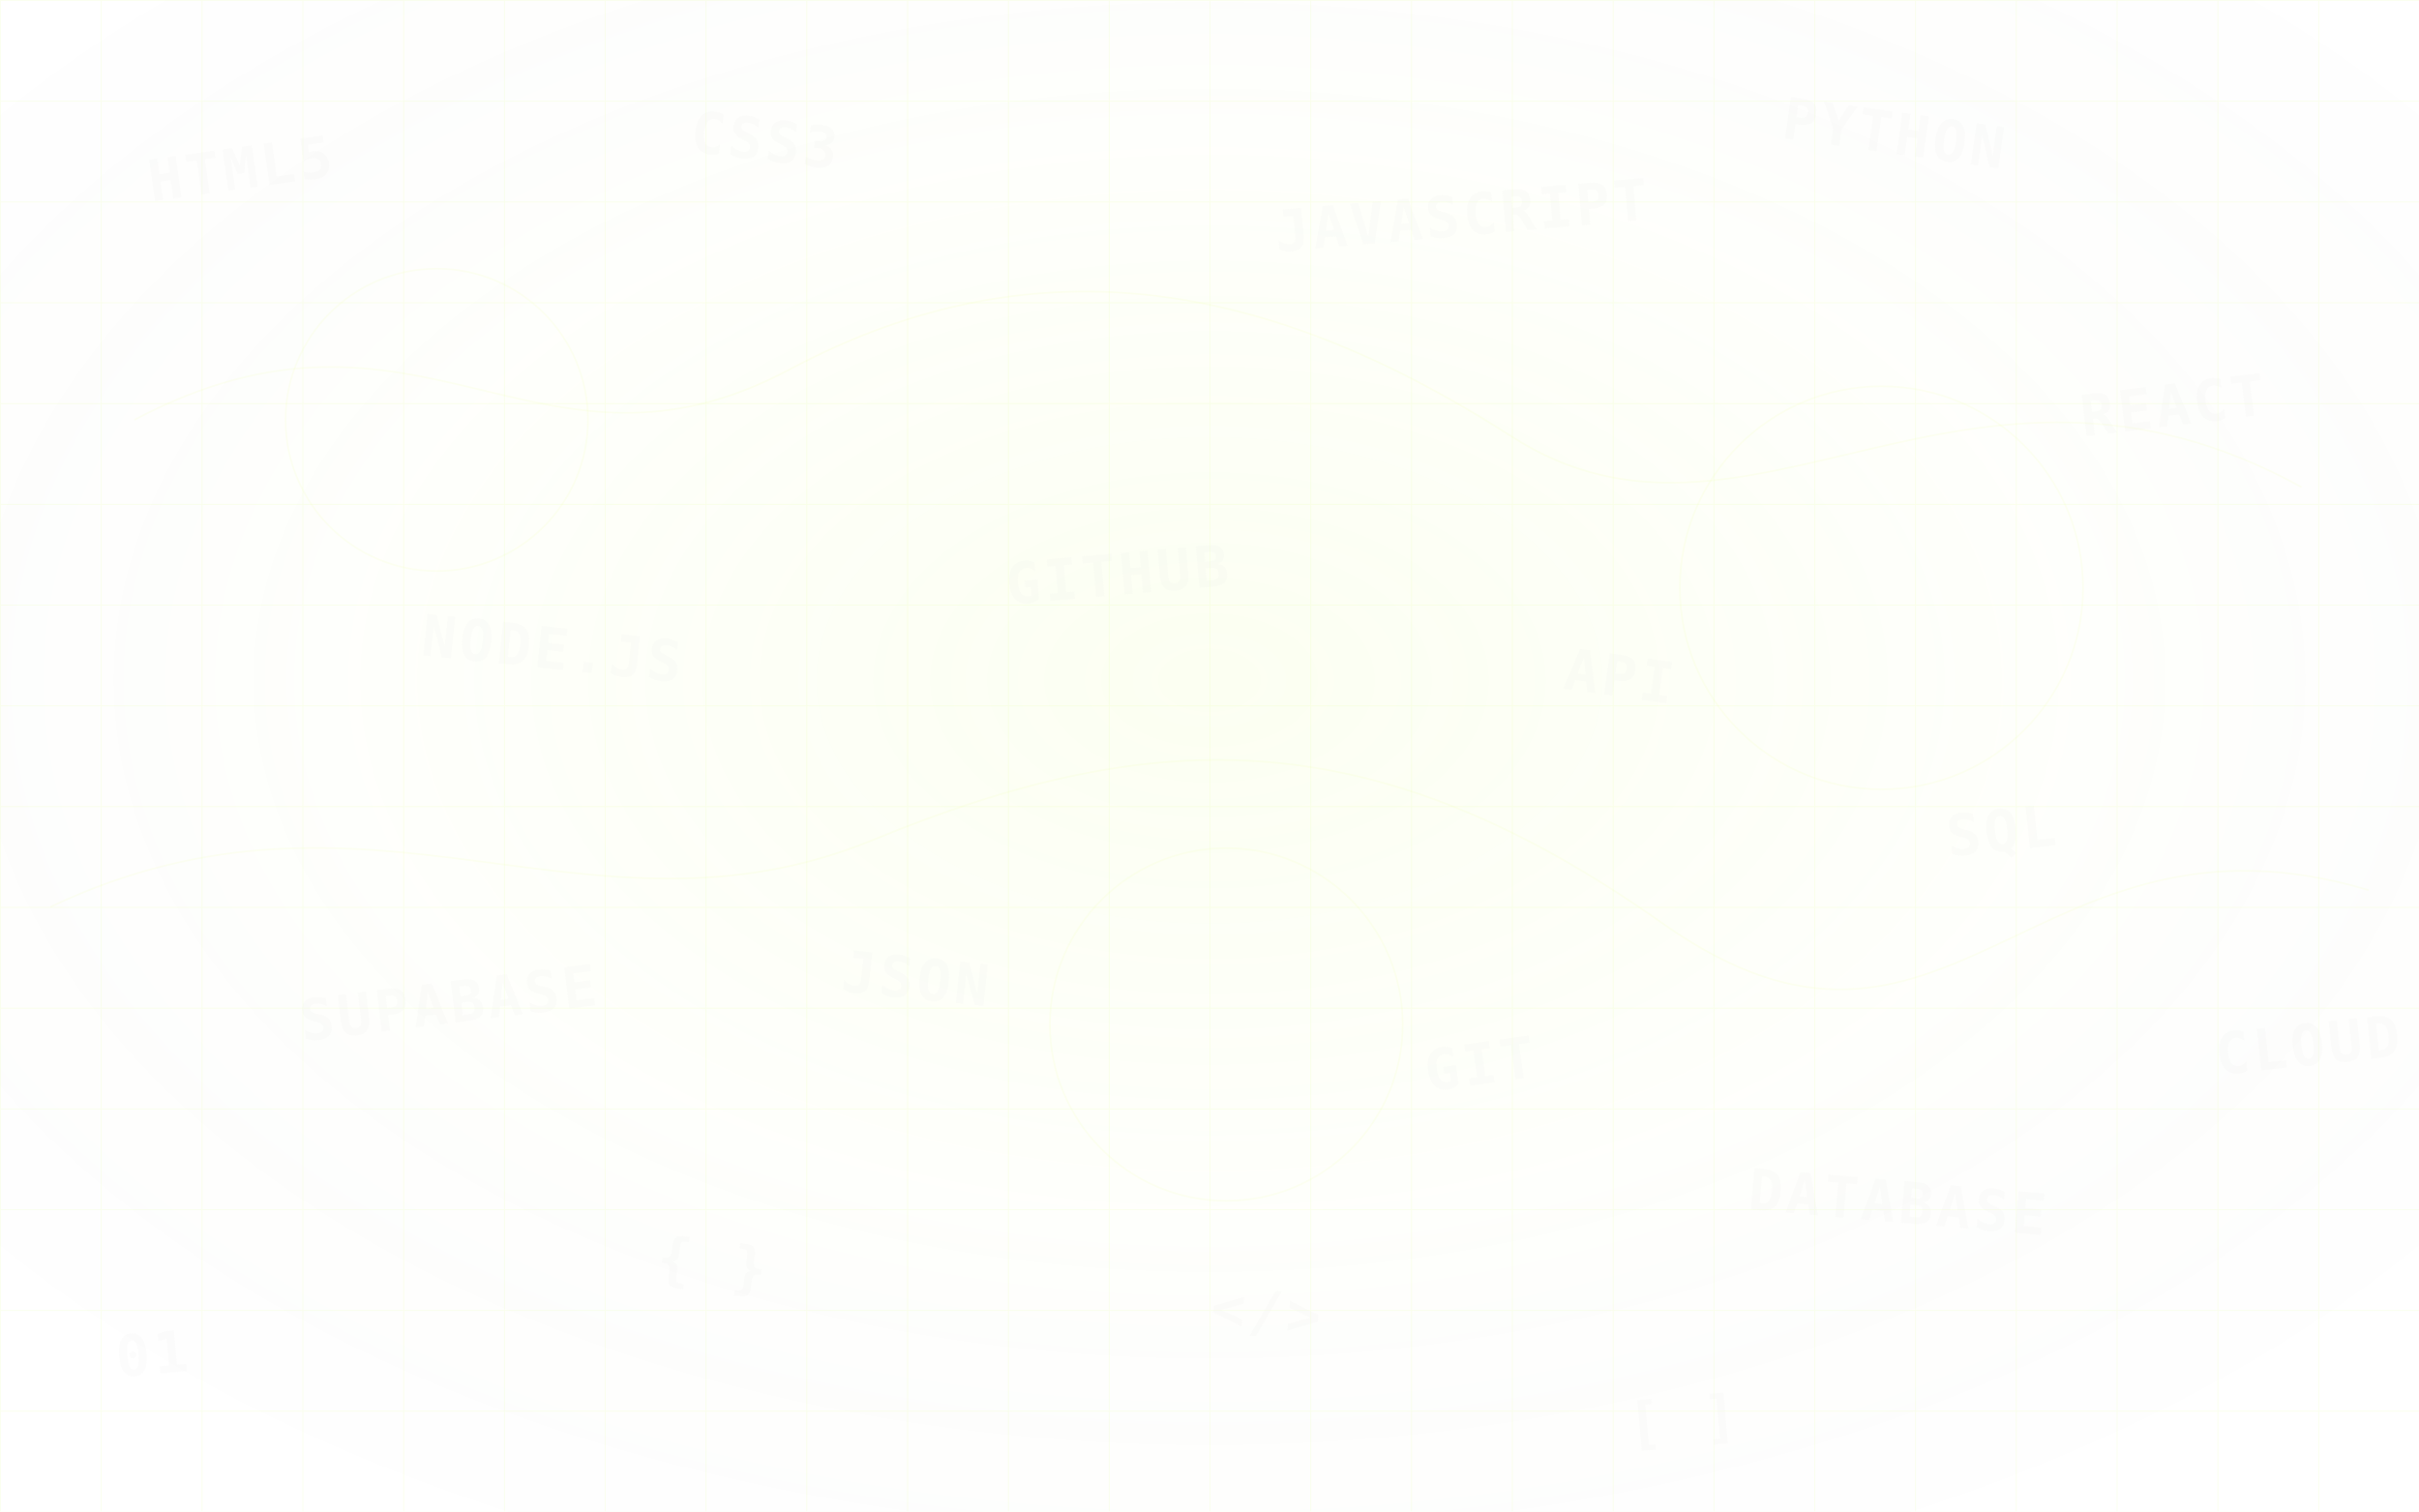
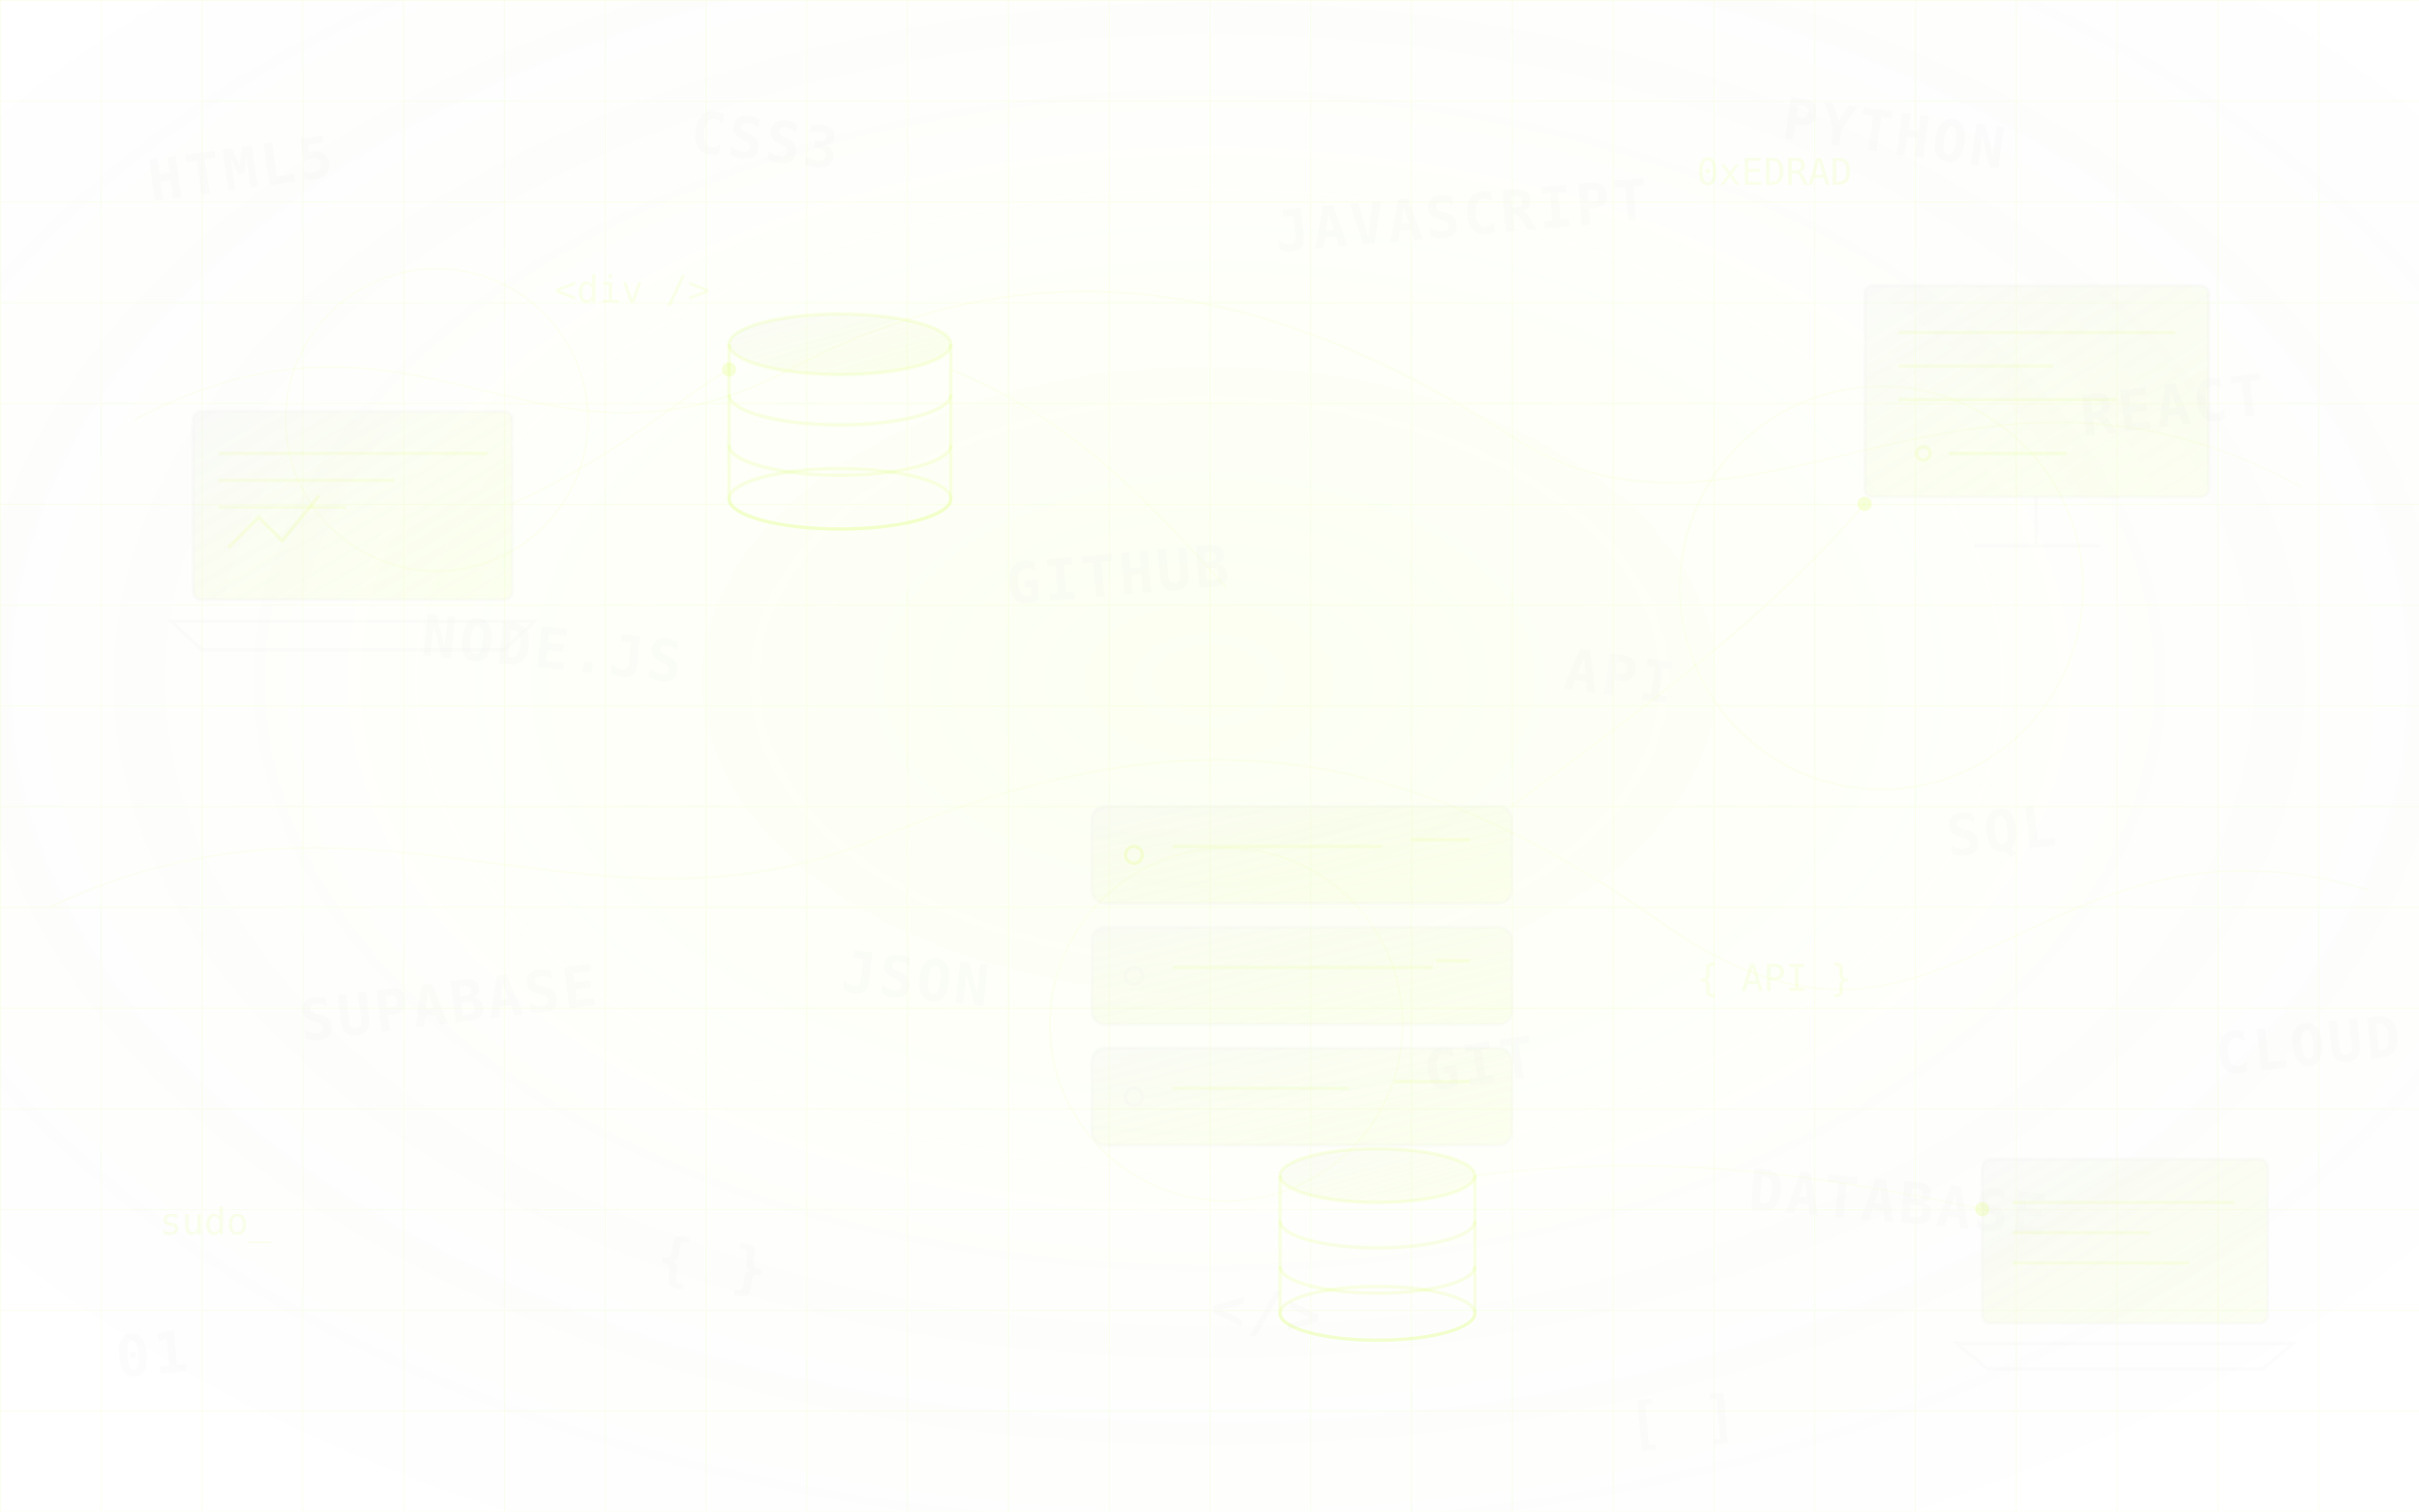
<svg xmlns="http://www.w3.org/2000/svg" width="1440" height="900" viewBox="0 0 1440 900">
  <defs>
    <pattern id="grid" width="60" height="60" patternUnits="userSpaceOnUse">
      <path d="M60 0H0V60" fill="none" stroke="#d9ff57" stroke-opacity=".10" stroke-width="1" />
    </pattern>
    <radialGradient id="glow" cx="50%" cy="45%" r="65%">
      <stop offset="0" stop-color="#d9ff57" stop-opacity=".08" />
      <stop offset=".55" stop-color="#d9ff57" stop-opacity=".02" />
      <stop offset="1" stop-color="#000" stop-opacity="0" />
    </radialGradient>
+     <linearGradient id="device" x1="0" y1="0" x2="1" y2="1">
+       <stop offset="0" stop-color="#e8e8e8" stop-opacity=".15" />
+       <stop offset="1" stop-color="#d9ff57" stop-opacity=".07" />
+     </linearGradient>
  </defs>
  <rect width="1440" height="900" fill="url(#grid)" />
  <rect width="1440" height="900" fill="url(#glow)" />
  <g fill="#e8e8e8" fill-opacity=".12" font-family="monospace" font-size="34" font-weight="700" letter-spacing="2">
    <text x="90" y="120" transform="rotate(-8 90 120)">HTML5</text>
    <text x="410" y="90" transform="rotate(7 410 90)">CSS3</text>
    <text x="760" y="150" transform="rotate(-5 760 150)">JAVASCRIPT</text>
    <text x="1060" y="82" transform="rotate(8 1060 82)">PYTHON</text>
    <text x="1240" y="260" transform="rotate(-7 1240 260)">REACT</text>
    <text x="250" y="390" transform="rotate(6 250 390)">NODE.JS</text>
    <text x="600" y="360" transform="rotate(-5 600 360)">GITHUB</text>
    <text x="930" y="410" transform="rotate(8 930 410)">API</text>
    <text x="1160" y="510" transform="rotate(-6 1160 510)">SQL</text>
    <text x="180" y="620" transform="rotate(-7 180 620)">SUPABASE</text>
    <text x="500" y="590" transform="rotate(6 500 590)">JSON</text>
    <text x="850" y="650" transform="rotate(-8 850 650)">GIT</text>
    <text x="1040" y="720" transform="rotate(5 1040 720)">DATABASE</text>
    <text x="1320" y="640" transform="rotate(-6 1320 640)">CLOUD</text>
    <text x="720" y="790" transform="rotate(5 720 790)">&lt;/&gt;</text>
    <text x="70" y="820" transform="rotate(-5 70 820)">01</text>
    <text x="390" y="760" transform="rotate(7 390 760)">{ }</text>
    <text x="970" y="860" transform="rotate(-5 970 860)">[ ]</text>
  </g>
+   <g fill="none" stroke="#e8e8e8" stroke-opacity=".13" stroke-width="2">
+     <rect x="115" y="245" width="190" height="112" rx="5" fill="url(#device)" />
+     <path d="M102 370h216l-18 17H120z" fill="none" />
+     <path d="M130 270h160M130 286h105M130 302h76" stroke="#d9ff57" stroke-opacity=".10" />
+     <path d="M136 326l18-18 14 14 22-27" stroke="#d9ff57" stroke-opacity=".14" />
+     <rect x="1110" y="170" width="205" height="126" rx="5" fill="url(#device)" />
+     <path d="M1212 296v28M1175 325h75" />
+     <path d="M1130 198h165M1130 218h92M1130 238h130" stroke="#d9ff57" stroke-opacity=".10" />
+     <circle cx="1145" cy="270" r="4" stroke="#d9ff57" stroke-opacity=".13" />
+     <path d="M1160 270h70" stroke="#d9ff57" stroke-opacity=".11" />
+     <rect x="1180" y="690" width="170" height="98" rx="5" fill="url(#device)" />
+     <path d="M1165 800h200l-18 15h-164z" />
+     <path d="M1198 716h132M1198 734h82M1198 752h105" stroke="#d9ff57" stroke-opacity=".10" />
+   </g>
+   <g fill="none" stroke="#d9ff57" stroke-opacity=".15" stroke-width="2">
+     <ellipse cx="500" cy="205" rx="66" ry="18" fill="url(#device)" />
+     <path d="M434 205v92c0 10 30 18 66 18s66-8 66-18v-92" />
+     <path d="M434 235c0 10 30 18 66 18s66-8 66-18M434 265c0 10 30 18 66 18s66-8 66-18" />
+     <ellipse cx="500" cy="297" rx="66" ry="18" />
+     <ellipse cx="820" cy="700" rx="58" ry="16" fill="url(#device)" />
+     <path d="M762 700v82c0 9 26 16 58 16s58-7 58-16v-82" />
+     <path d="M762 727c0 9 26 16 58 16s58-7 58-16M762 754c0 9 26 16 58 16s58-7 58-16" />
+     <ellipse cx="820" cy="782" rx="58" ry="16" />
+   </g>
+   <g fill="none" stroke="#e8e8e8" stroke-opacity=".14" stroke-width="2">
+     <g transform="translate(650 480)">
+       <rect x="0" y="0" width="250" height="58" rx="8" fill="url(#device)" />
+       <rect x="0" y="72" width="250" height="58" rx="8" fill="url(#device)" />
+       <rect x="0" y="144" width="250" height="58" rx="8" fill="url(#device)" />
+       <circle cx="25" cy="29" r="5" stroke="#d9ff57" stroke-opacity=".18" />
+       <circle cx="25" cy="101" r="5" />
+       <circle cx="25" cy="173" r="5" />
+       <path d="M48 24h125M48 96h155M48 168h105" stroke="#d9ff57" stroke-opacity=".10" />
+       <path d="M190 20h35M205 92h20M180 164h45" stroke="#d9ff57" stroke-opacity=".12" />
+     </g>
+   </g>
  <g fill="none" stroke="#d9ff57" stroke-opacity=".07" stroke-width="1">
    <path d="M80 250 C250 160 320 300 470 220 S760 170 900 260 1170 180 1370 290" />
    <path d="M30 540 C220 450 350 570 520 500 S820 430 990 550 1210 470 1410 530" />
+     <path d="M305 300 C370 270 400 240 434 220M566 220 C640 250 685 300 730 350M900 480 C980 420 1050 370 1110 300M878 700 C960 690 1040 690 1180 720" />
    <circle cx="260" cy="250" r="90" />
    <circle cx="1120" cy="350" r="120" />
    <circle cx="730" cy="610" r="105" />
+     <circle cx="434" cy="220" r="4" fill="#d9ff57" fill-opacity=".20" />
+     <circle cx="1110" cy="300" r="4" fill="#d9ff57" fill-opacity=".20" />
+     <circle cx="1180" cy="720" r="4" fill="#d9ff57" fill-opacity=".20" />
+   </g>
+   <g fill="#d9ff57" fill-opacity=".11" font-family="monospace" font-size="22">
+     <text x="330" y="180">&lt;div /&gt;</text>
+     <text x="1010" y="590">{ API }</text>
+     <text x="95" y="735">sudo_</text>
+     <text x="1010" y="110">0xEDRAD</text>
  </g>
</svg>
